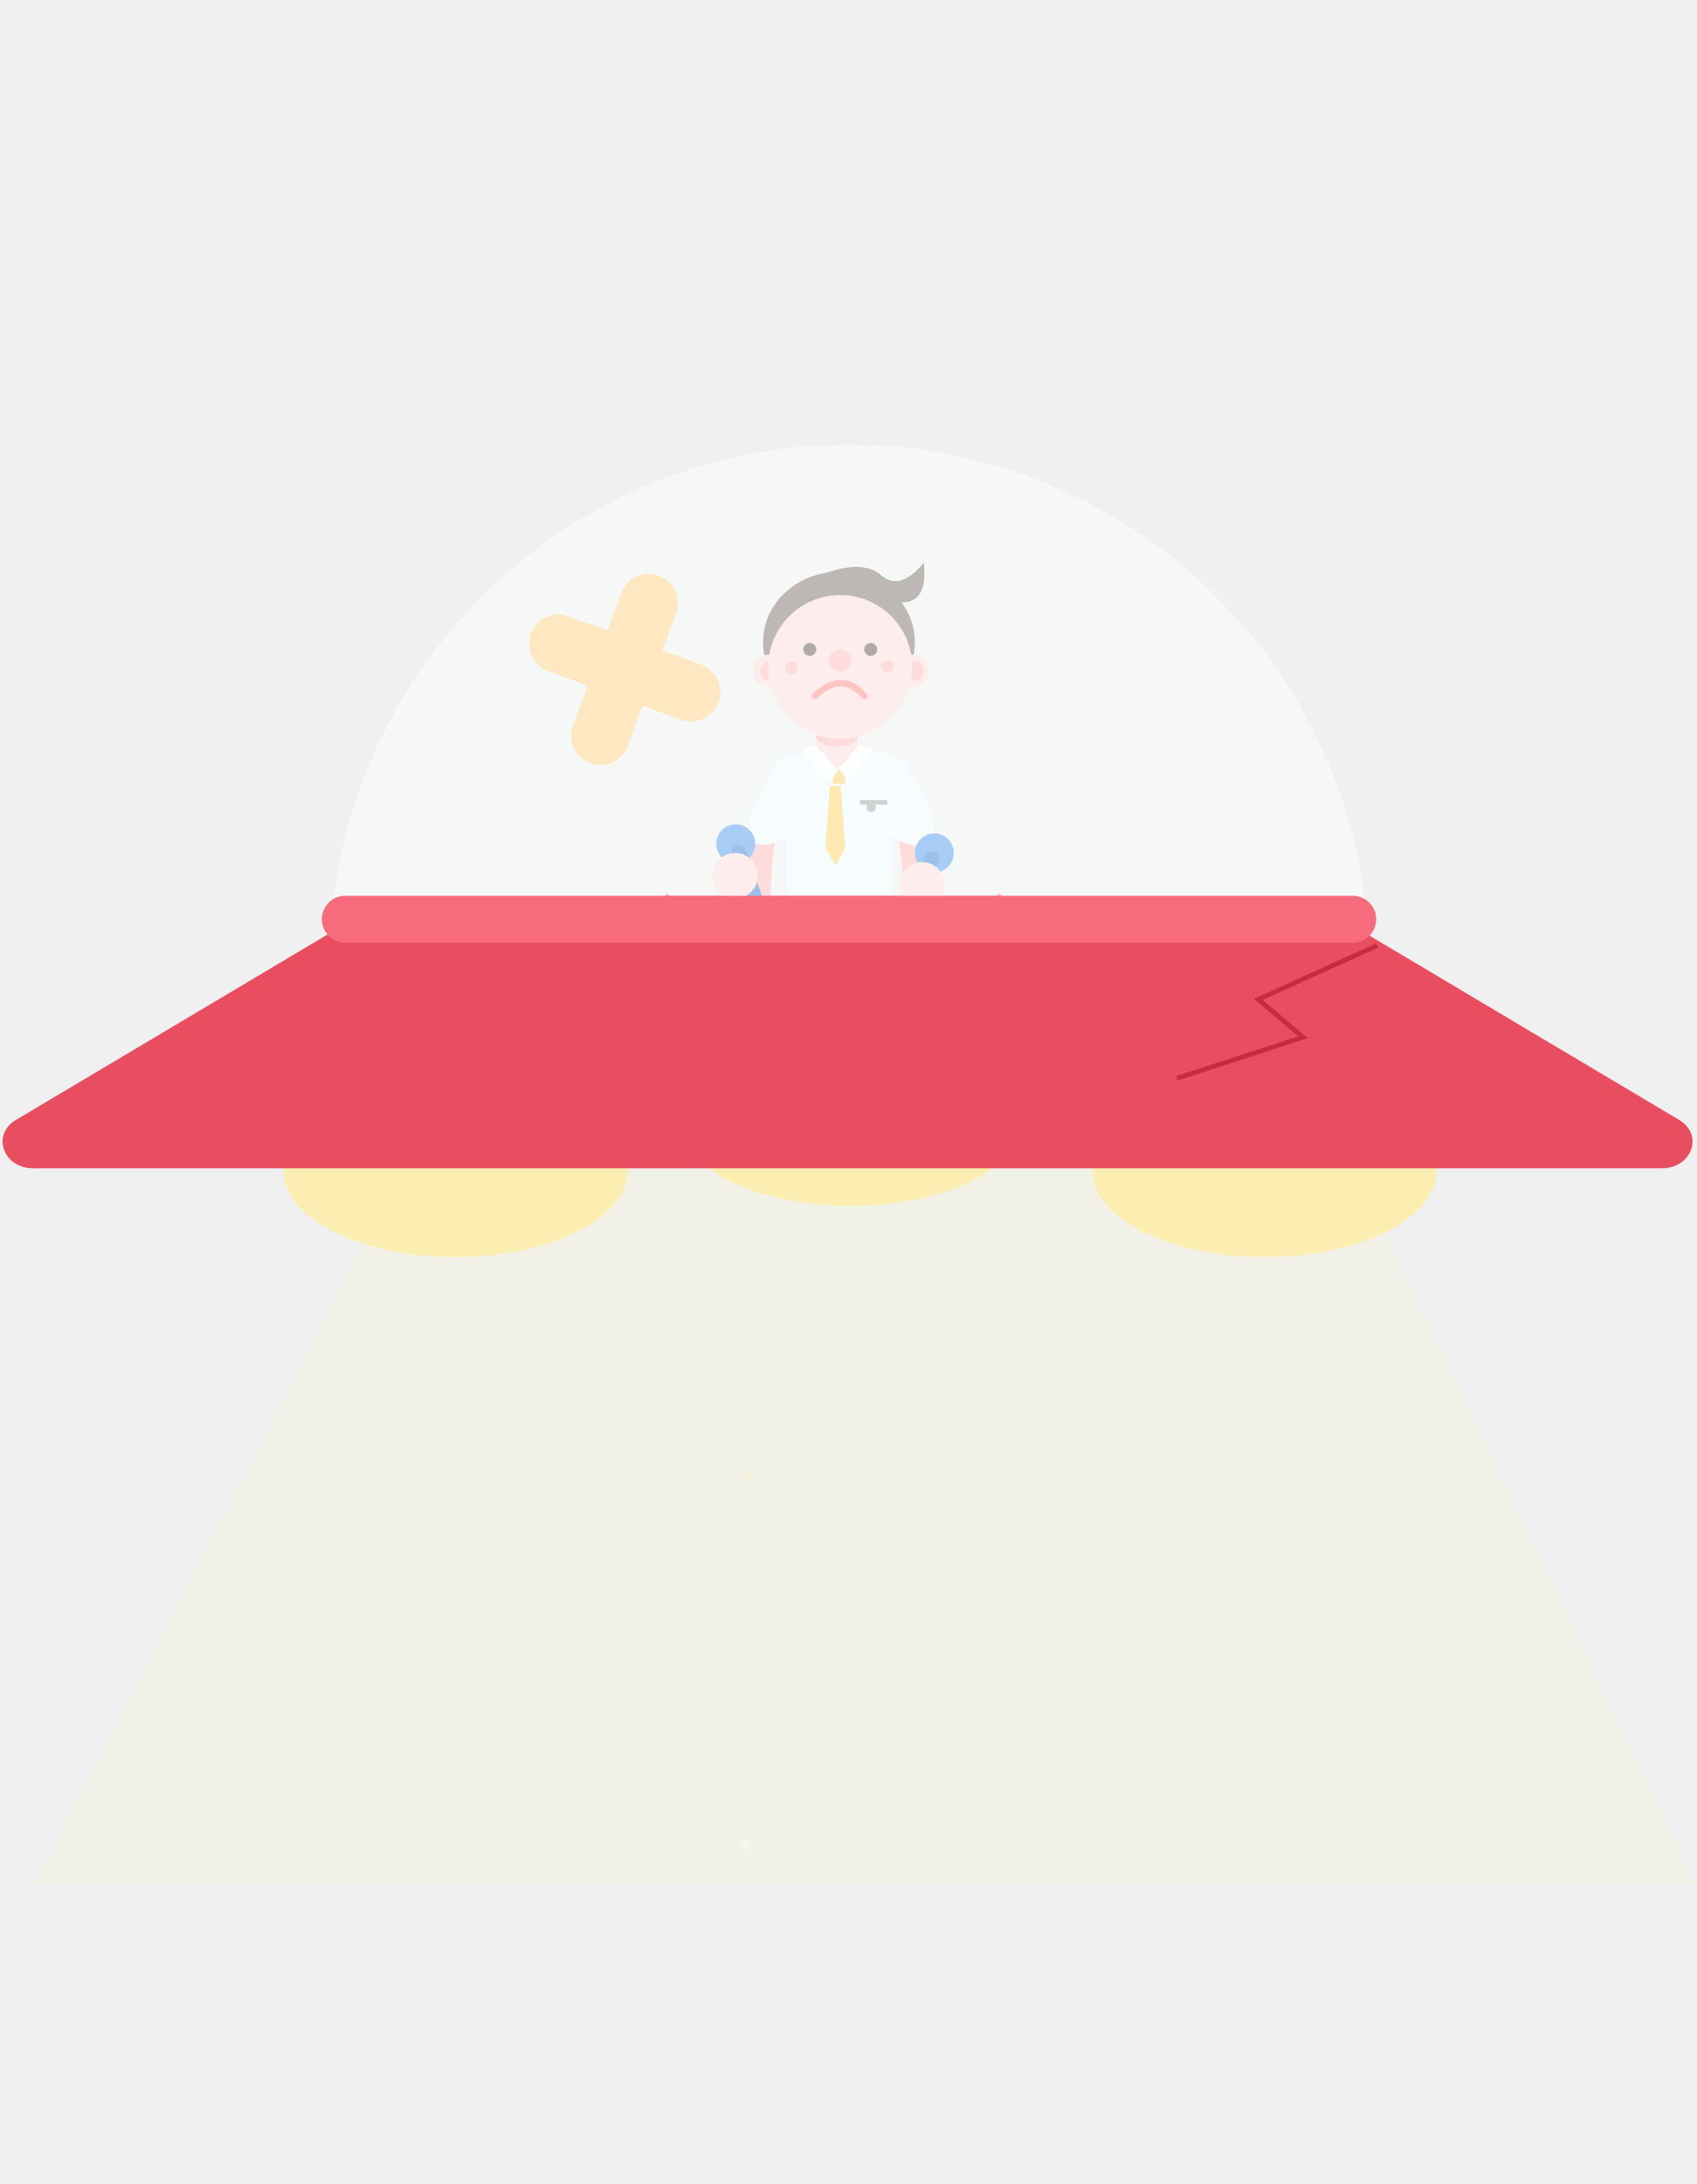
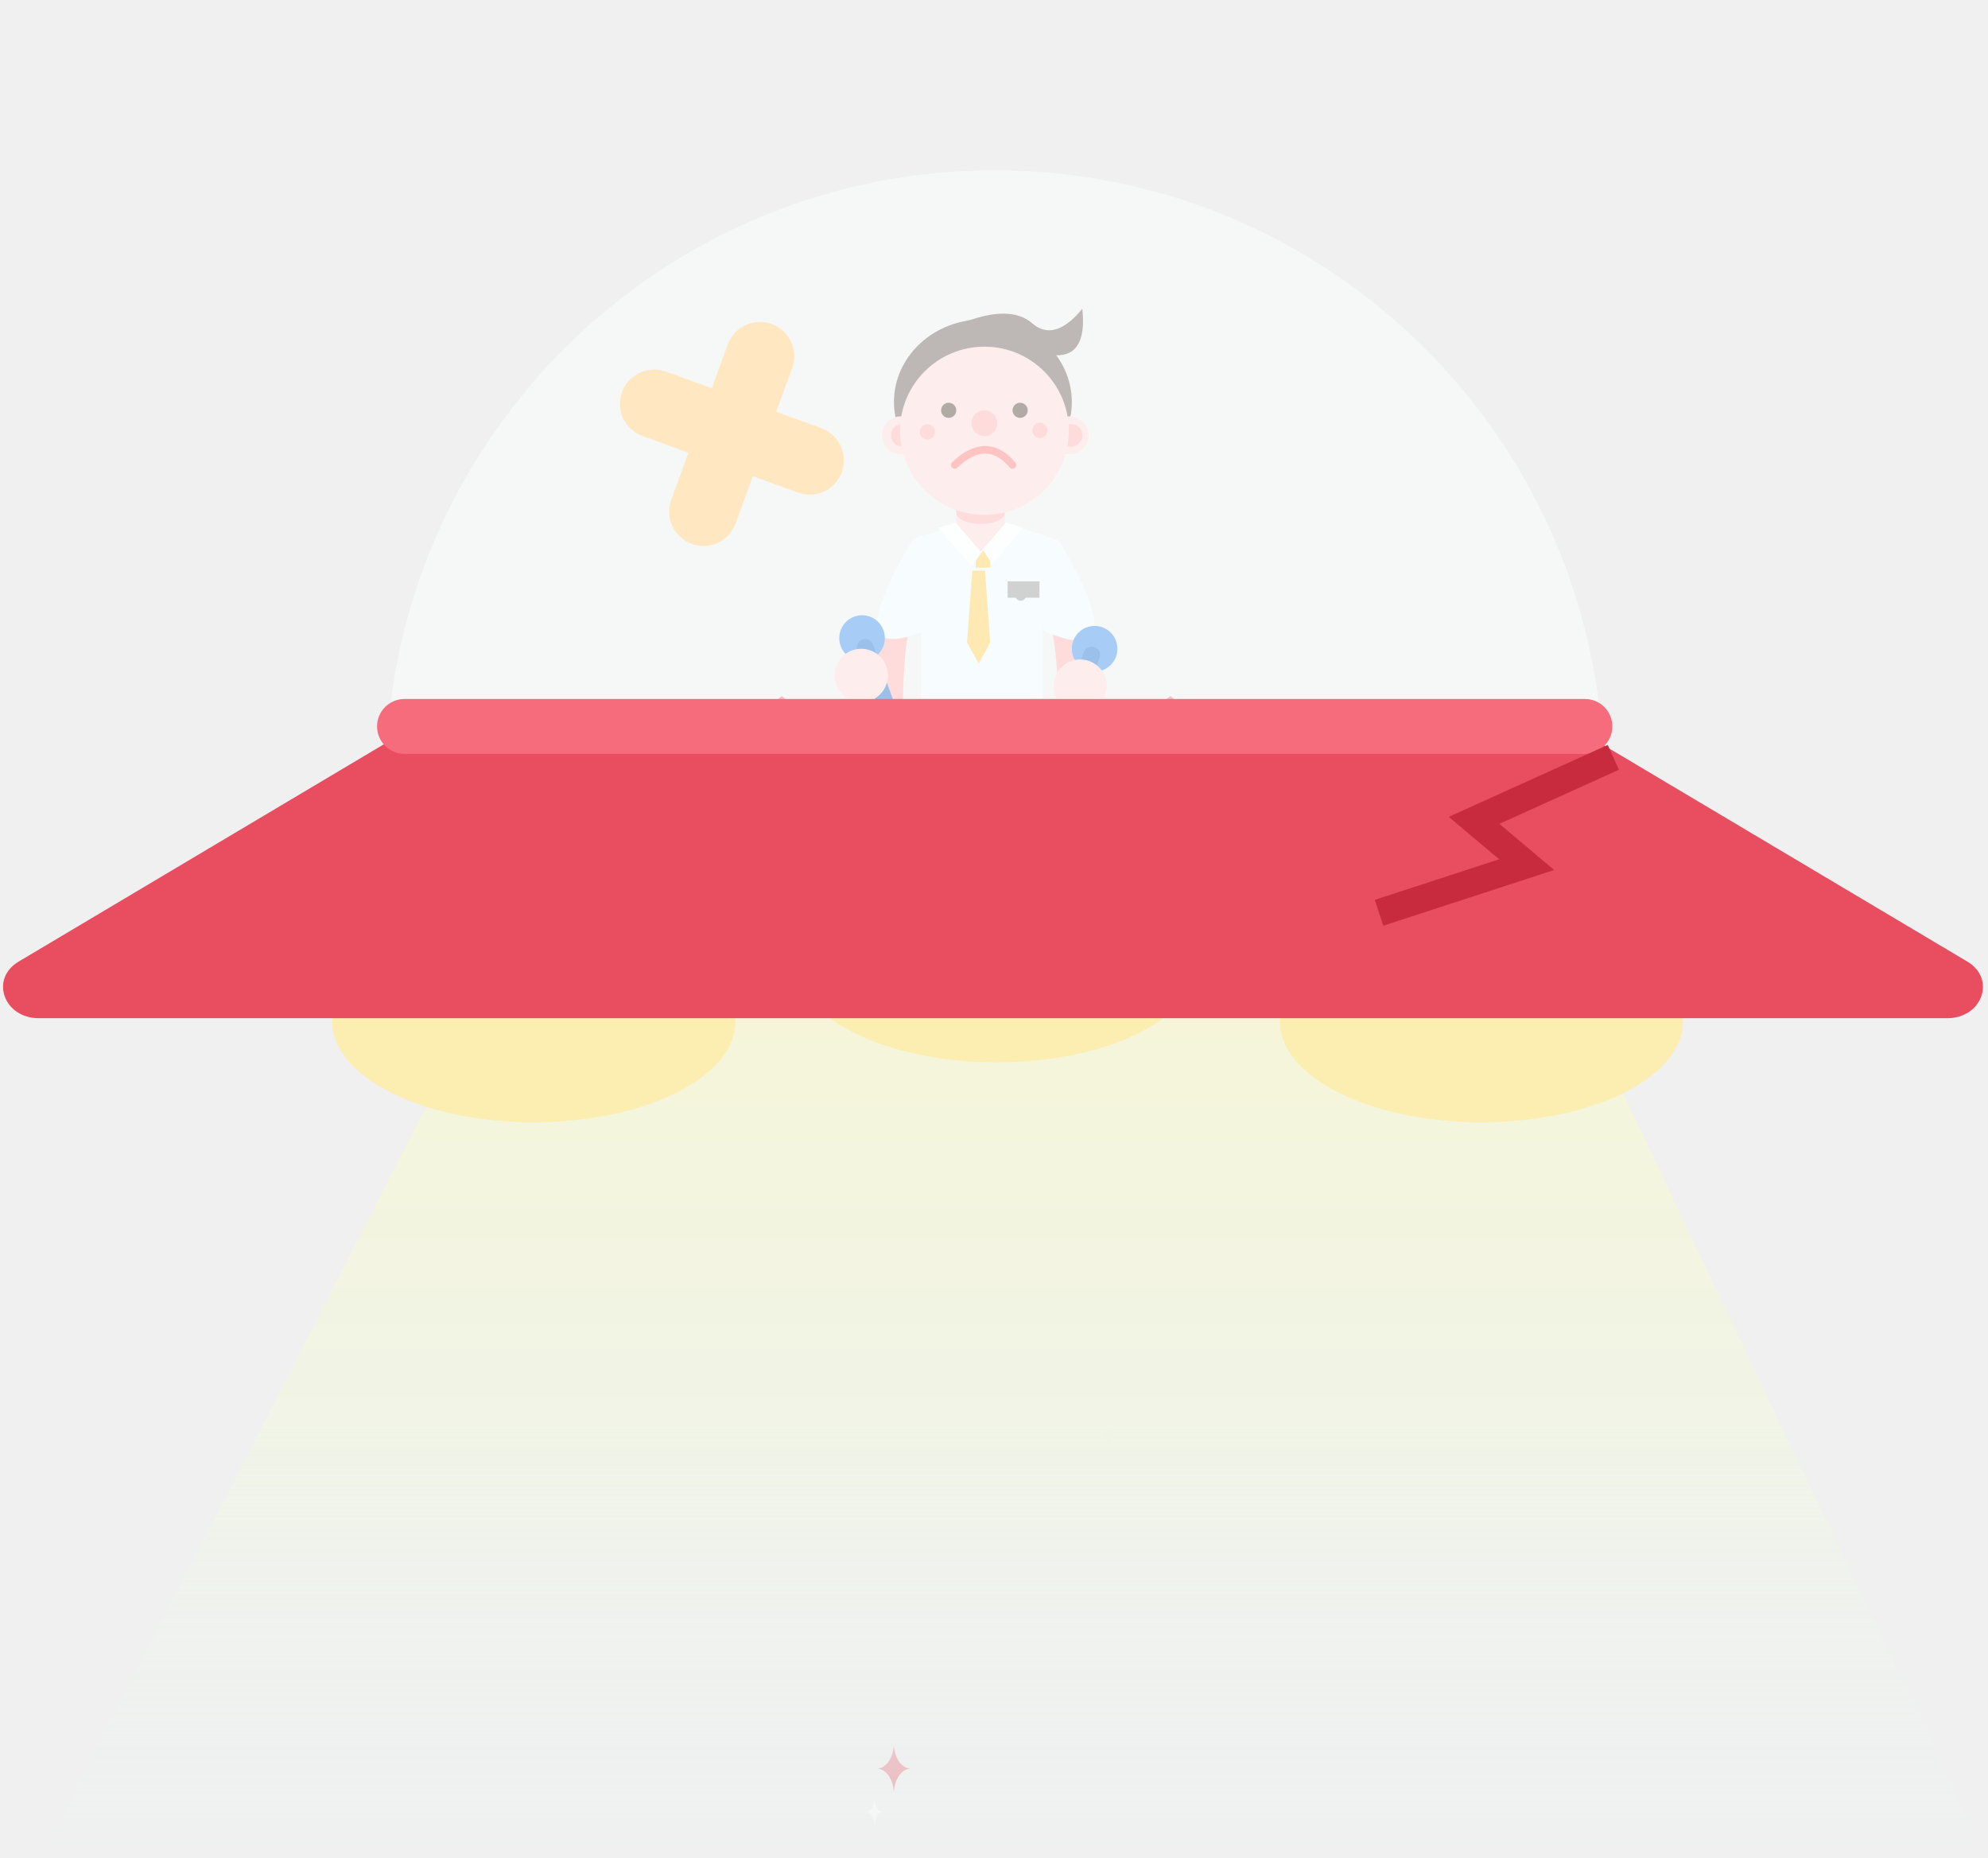
- <svg xmlns="http://www.w3.org/2000/svg" width="265" height="341" viewBox="0 0 365 341" version="1.1" xmlnsXlink="http://www.w3.org/1999/xlink">
+ <svg xmlns="http://www.w3.org/2000/svg" xmlns:xlink="http://www.w3.org/1999/xlink" width="365" height="341" viewBox="0 0 365 341" version="1.1">
  <defs>
    <linearGradient x1="50%" y1="98.029%" x2="50%" y2="0%" id="a">
-       <stop stopColor="#FFFCB3" offset="0%" />
-       <stop stopColor="#F1FBD7" offset="50.484%" />
-       <stop stopColor="#E4FAFA" stopOpacity="0" offset="100%" />
+       <stop stop-color="#FFFCB3" offset="0%" />
+       <stop stop-color="#F1FBD7" offset="50.484%" />
+       <stop stop-color="#E4FAFA" stop-opacity="0" offset="100%" />
    </linearGradient>
    <path id="b" d="M0 0h125.824v51.649H0z" />
  </defs>
-   <g stroke="none" strokeWidth="1" fill="none" fillRule="evenodd">
+   <g stroke="none" stroke-width="1" fill="none" fill-rule="evenodd">
    <g opacity=".383">
      <path d="M161.04 255c.032-.773.444-1.391.96-1.446v-.011c-.538-.057-.963-.725-.963-1.543 0 .855-.464 1.548-1.037 1.548.551 0 1 .642 1.034 1.452h.006z" fill="#FFF5B1" />
      <path d="M160.56 335c.049-1.288.665-2.319 1.44-2.41v-.019c-.807-.095-1.444-1.208-1.444-2.571 0 1.425-.697 2.58-1.556 2.58.826 0 1.5 1.07 1.55 2.42h.01z" fill="#FFF" />
-       <path className="server_error_light-out" fill="#fffcb3" opacity=".384" transform="matrix(1 0 0 -1 7 341.429)" d="M.594.768h356.994L280.562 162.66H83.754z" />
+       <path d="M164.121 329c.096-2.32 1.33-4.174 2.879-4.338v-.034c-1.614-.17-2.889-2.174-2.889-4.628 0 2.565-1.392 4.645-3.111 4.645 1.653 0 3 1.926 3.101 4.355h.02z" fill="#E45869" />
+       <path d="M211.121 241c.096-2.32 1.33-4.174 2.879-4.338v-.034c-1.614-.17-2.889-2.174-2.889-4.628 0 2.565-1.392 4.645-3.111 4.645 1.653 0 3 1.926 3.101 4.355h.02zM203.56 266c.049-1.288.665-2.319 1.44-2.41v-.019c-.807-.095-1.444-1.208-1.444-2.571 0 1.425-.697 2.58-1.556 2.58.826 0 1.5 1.07 1.55 2.42h.01z" fill="#0AD1A5" />
+       <path fill="url(#a)" transform="matrix(1 0 0 -1 7 341.429)" d="M.594.768h356.994L280.562 162.66H83.754z" />
    </g>
    <g transform="translate(61 158)" fill="#FCEDB0">
-       <ellipse className="server_error_lights" cx="37" cy="29.5" rx="37" ry="18.5" />
-       <ellipse className="server_error_lights" cx="211" cy="29.5" rx="37" ry="18.5" />
-       <ellipse className="server_error_lights" cx="122" cy="18.5" rx="37" ry="18.5" />
+       <ellipse cx="37" cy="29.5" rx="37" ry="18.5" />
+       <ellipse cx="211" cy="29.5" rx="37" ry="18.5" />
+       <ellipse cx="122" cy="18.5" rx="37" ry="18.5" />
    </g>
    <g transform="translate(.56 .395)">
      <g transform="translate(138.34 47.887)">
        <g transform="translate(21.606 8.396)">
          <path d="M15.974 2.664C21.935.3 26.278.3 29.003 2.664 31.728 5.028 34.796 4.14 38.207 0c.638 5.911-1.055 8.755-5.08 8.531-4.024-.223-9.742-2.179-17.153-5.867z" fill="#72625D" />
          <g transform="translate(0 1.882)">
            <path fill="#F1F8FF" d="M16.359 37.343l-7.707 2.575v34.473h22.274V39.667l-7.134-2.324z" />
            <ellipse fill="#72625D" cx="19.955" cy="15.227" rx="16.327" ry="15.161" />
            <ellipse fill="#FFD8D8" cx="35.863" cy="21.347" rx="3.489" ry="3.477" />
            <ellipse fill="#FFD8D8" cx="4.884" cy="21.347" rx="3.489" ry="3.477" />
            <ellipse fill="#FFB2B2" cx="5.163" cy="21.347" rx="2.093" ry="2.086" />
            <ellipse fill="#FFB2B2" cx="36.142" cy="21.347" rx="2.093" ry="2.086" />
            <path d="M15.073 38.456h-.002v-5.564H24v5.564H24c-.076 2.317-2.045 4.173-4.463 4.173s-4.387-1.856-4.463-4.173z" fill="#FFD7D8" />
            <path d="M15.08 35.674h-.01v-2.782h8.932v2.782h-.01c-.153 1.088-2.09 1.948-4.456 1.948-2.366 0-4.302-.86-4.455-1.948z" fill="#FFB2B2" />
            <ellipse fill="#FFD8D8" cx="20.234" cy="20.513" rx="15.489" ry="15.44" />
            <ellipse fill="#56443B" cx="13.675" cy="16.757" rx="1.395" ry="1.391" />
            <ellipse fill="#56443B" cx="26.792" cy="16.757" rx="1.395" ry="1.391" />
            <ellipse fill="#FFB2B2" cx="9.768" cy="20.711" rx="1.395" ry="1.399" />
            <ellipse fill="#FFB2B2" cx="30.421" cy="20.431" rx="1.395" ry="1.399" />
            <ellipse fill="#FFB2B2" cx="20.234" cy="19.122" rx="2.372" ry="2.365" />
-             <path d="M14.311 26.278c4.194-3.974 8.188-3.974 11.605.055a.694.694 0 0 1-.082.98.7.7 0 0 1-.984-.082c-2.875-3.39-5.942-3.39-9.578.055a.7.7 0 0 1-.986-.025.694.694 0 0 1 .025-.983z" fill="#FF7D7B" fillRule="nonzero" />
-             <path d="M7.588 41.278C2.192 47.554-.14 58.6.34 74.466a2.508 2.508 0 0 0 2.586 2.428 2.507 2.507 0 0 0 2.435-2.578c-.445-14.734 1.654-24.676 6.041-29.78.903-1.05.78-2.63-.273-3.53a2.517 2.517 0 0 0-3.541.272zM31.49 41.834c5.396 6.276 7.727 17.323 7.248 33.189a2.508 2.508 0 0 1-2.586 2.427 2.507 2.507 0 0 1-2.435-2.578c.445-14.733-1.654-24.676-6.041-29.78a2.498 2.498 0 0 1 .273-3.53 2.517 2.517 0 0 1 3.541.272z" fill="#FFB2B2" fillRule="nonzero" />
+             <path d="M14.311 26.278c4.194-3.974 8.188-3.974 11.605.055a.694.694 0 0 1-.082.98.7.7 0 0 1-.984-.082c-2.875-3.39-5.942-3.39-9.578.055a.7.7 0 0 1-.986-.025.694.694 0 0 1 .025-.983z" fill="#FF7D7B" fill-rule="nonzero" />
+             <path d="M7.588 41.278C2.192 47.554-.14 58.6.34 74.466a2.508 2.508 0 0 0 2.586 2.428 2.507 2.507 0 0 0 2.435-2.578c-.445-14.734 1.654-24.676 6.041-29.78.903-1.05.78-2.63-.273-3.53a2.517 2.517 0 0 0-3.541.272zM31.49 41.834c5.396 6.276 7.727 17.323 7.248 33.189a2.508 2.508 0 0 1-2.586 2.427 2.507 2.507 0 0 1-2.435-2.578c.445-14.733-1.654-24.676-6.041-29.78a2.498 2.498 0 0 1 .273-3.53 2.517 2.517 0 0 1 3.541.272z" fill="#FFB2B2" fill-rule="nonzero" />
            <path d="M9.727 57.061c3.988-8.33 5.855-12.991 5.6-13.982-.255-.991-1.871-2.254-4.85-3.788-1.912.525-3.002.91-3.269 1.153-.4.366-6.335 9.943-6.64 15.26-.204 3.543 2.85 3.996 9.159 1.357zM31.299 57.34c-3.988-8.331-5.855-12.992-5.6-13.983.255-.991 1.871-2.254 4.85-3.788 1.912.525 3.002.91 3.269 1.153.4.366 6.335 9.943 6.64 15.26.204 3.544-2.85 3.996-9.159 1.357z" fill="#F1F8FF" />
            <path fill="#FFF" d="M14.921 37.343l4.682 5.41-1.721 2.588-6.16-6.983z" />
            <path fill="#FFF" d="M24.218 37.343l3.199 1.015-6.16 6.983-1.721-2.588z" />
          </g>
          <path fill="#FECF55" d="M20.017 44.32l-1.381 1.997v1.207h2.663v-1.207zM18.015 48.058h2.314l.97 13.168-2.091 3.92-2.169-3.92z" />
-           <path d="M24.494 51.537h5.857" stroke="#9B9B9B" strokeWidth="3" />
+           <path d="M24.494 51.537h5.857" stroke="#9B9B9B" stroke-width="3" />
          <ellipse fill="#9B9B9B" cx="26.89" cy="52.597" rx="1" ry="1" />
        </g>
        <path d="M4.7 101.036c1.49 4.388 16.861 7.837 35.605 7.837 18.744 0 34.116-3.45 35.605-7.837h.118v-20.99H4.582v20.99H4.7z" fill="#E45869" />
        <path d="M4.62 79.486c6.56 5.311 20.076 8.956 35.685 8.956 15.61 0 29.125-3.645 35.685-8.956 2.703 2.188 4.225 4.66 4.225 7.277 0 8.965-17.869 16.233-39.91 16.233-22.041 0-39.91-7.268-39.91-16.233 0-2.617 1.522-5.089 4.225-7.277z" fill="#F76C7D" />
        <ellipse fill="#4191EE" cx="19.373" cy="68.85" rx="4.186" ry="4.198" />
        <ellipse fill="#4191EE" cx="62.074" cy="70.809" rx="4.186" ry="4.198" />
        <rect fill="#2575D2" transform="rotate(-20 22.38 77.25)" x="20.844" y="68.574" width="3.07" height="17.353" rx="1.535" />
        <rect fill="#2575D2" transform="rotate(20 59.443 77.729)" x="57.908" y="70.032" width="3.07" height="15.393" rx="1.535" />
        <ellipse fill="#FFD8D8" cx="19.234" cy="75.707" rx="4.884" ry="4.898" />
        <ellipse fill="#FFD8D8" cx="59.423" cy="77.667" rx="4.884" ry="4.898" />
      </g>
      <path d="M70.56 134.839c4.03-58.091 52.415-103.965 111.51-103.965 59.095 0 107.48 45.874 111.51 103.965H70.56z" fill="#FBFFFE" opacity=".549" />
      <g transform="translate(119.07)">
        <mask id="c" fill="#fff">
-           <use xlinkHref="#b" />
+           <use xlink:href="#b" />
        </mask>
-         <path d="M125.824 49.289s-15.47-19.536-44.997-24.462c-8.516-1.423-6.887-11.863 2.277-12.774C92.27 11.142 99.282 6.753 94.649 0c-1.52 5.517-3.519 7.348-11.892 6.324 0 0-22.044-5.369-32.278 15.575C46.514 30.016 22.581 26.306 0 51.65c46.435-27.603 105.759-14.114 125.824-2.36" fill="#337A85" mask="url(#c)" />
      </g>
      <path d="M292.933 135.833a7.25 7.25 0 0 0-3.695-.994H74.272c-1.32 0-2.607.346-3.696.994L2.862 176.116c-5.312 3.16-2.74 10.39 3.696 10.39h350.394c6.436 0 9.008-7.23 3.696-10.39l-67.715-40.283z" fill="#E84D60" />
      <rect fill="#F76C7D" x="68.67" y="127.908" width="226.8" height="10.081" rx="5.041" />
-       <path stroke="#C82B3E" strokeWidth="5" d="M295.654 138.619L270.08 150.19l9.664 8.128-27.114 8.838" />
+       <path stroke="#C82B3E" stroke-width="5" d="M295.654 138.619L270.08 150.19l9.664 8.128-27.114 8.838" />
      <g transform="rotate(20 -85.802 366.493)" fill="#FFE8C1">
        <rect x="16" y="0" width="12.6" height="42.959" rx="6.3" />
        <rect transform="rotate(90 22.224 21.147)" x="15.924" y="-.332" width="12.6" height="42.959" rx="6.3" />
      </g>
    </g>
  </g>
</svg>
